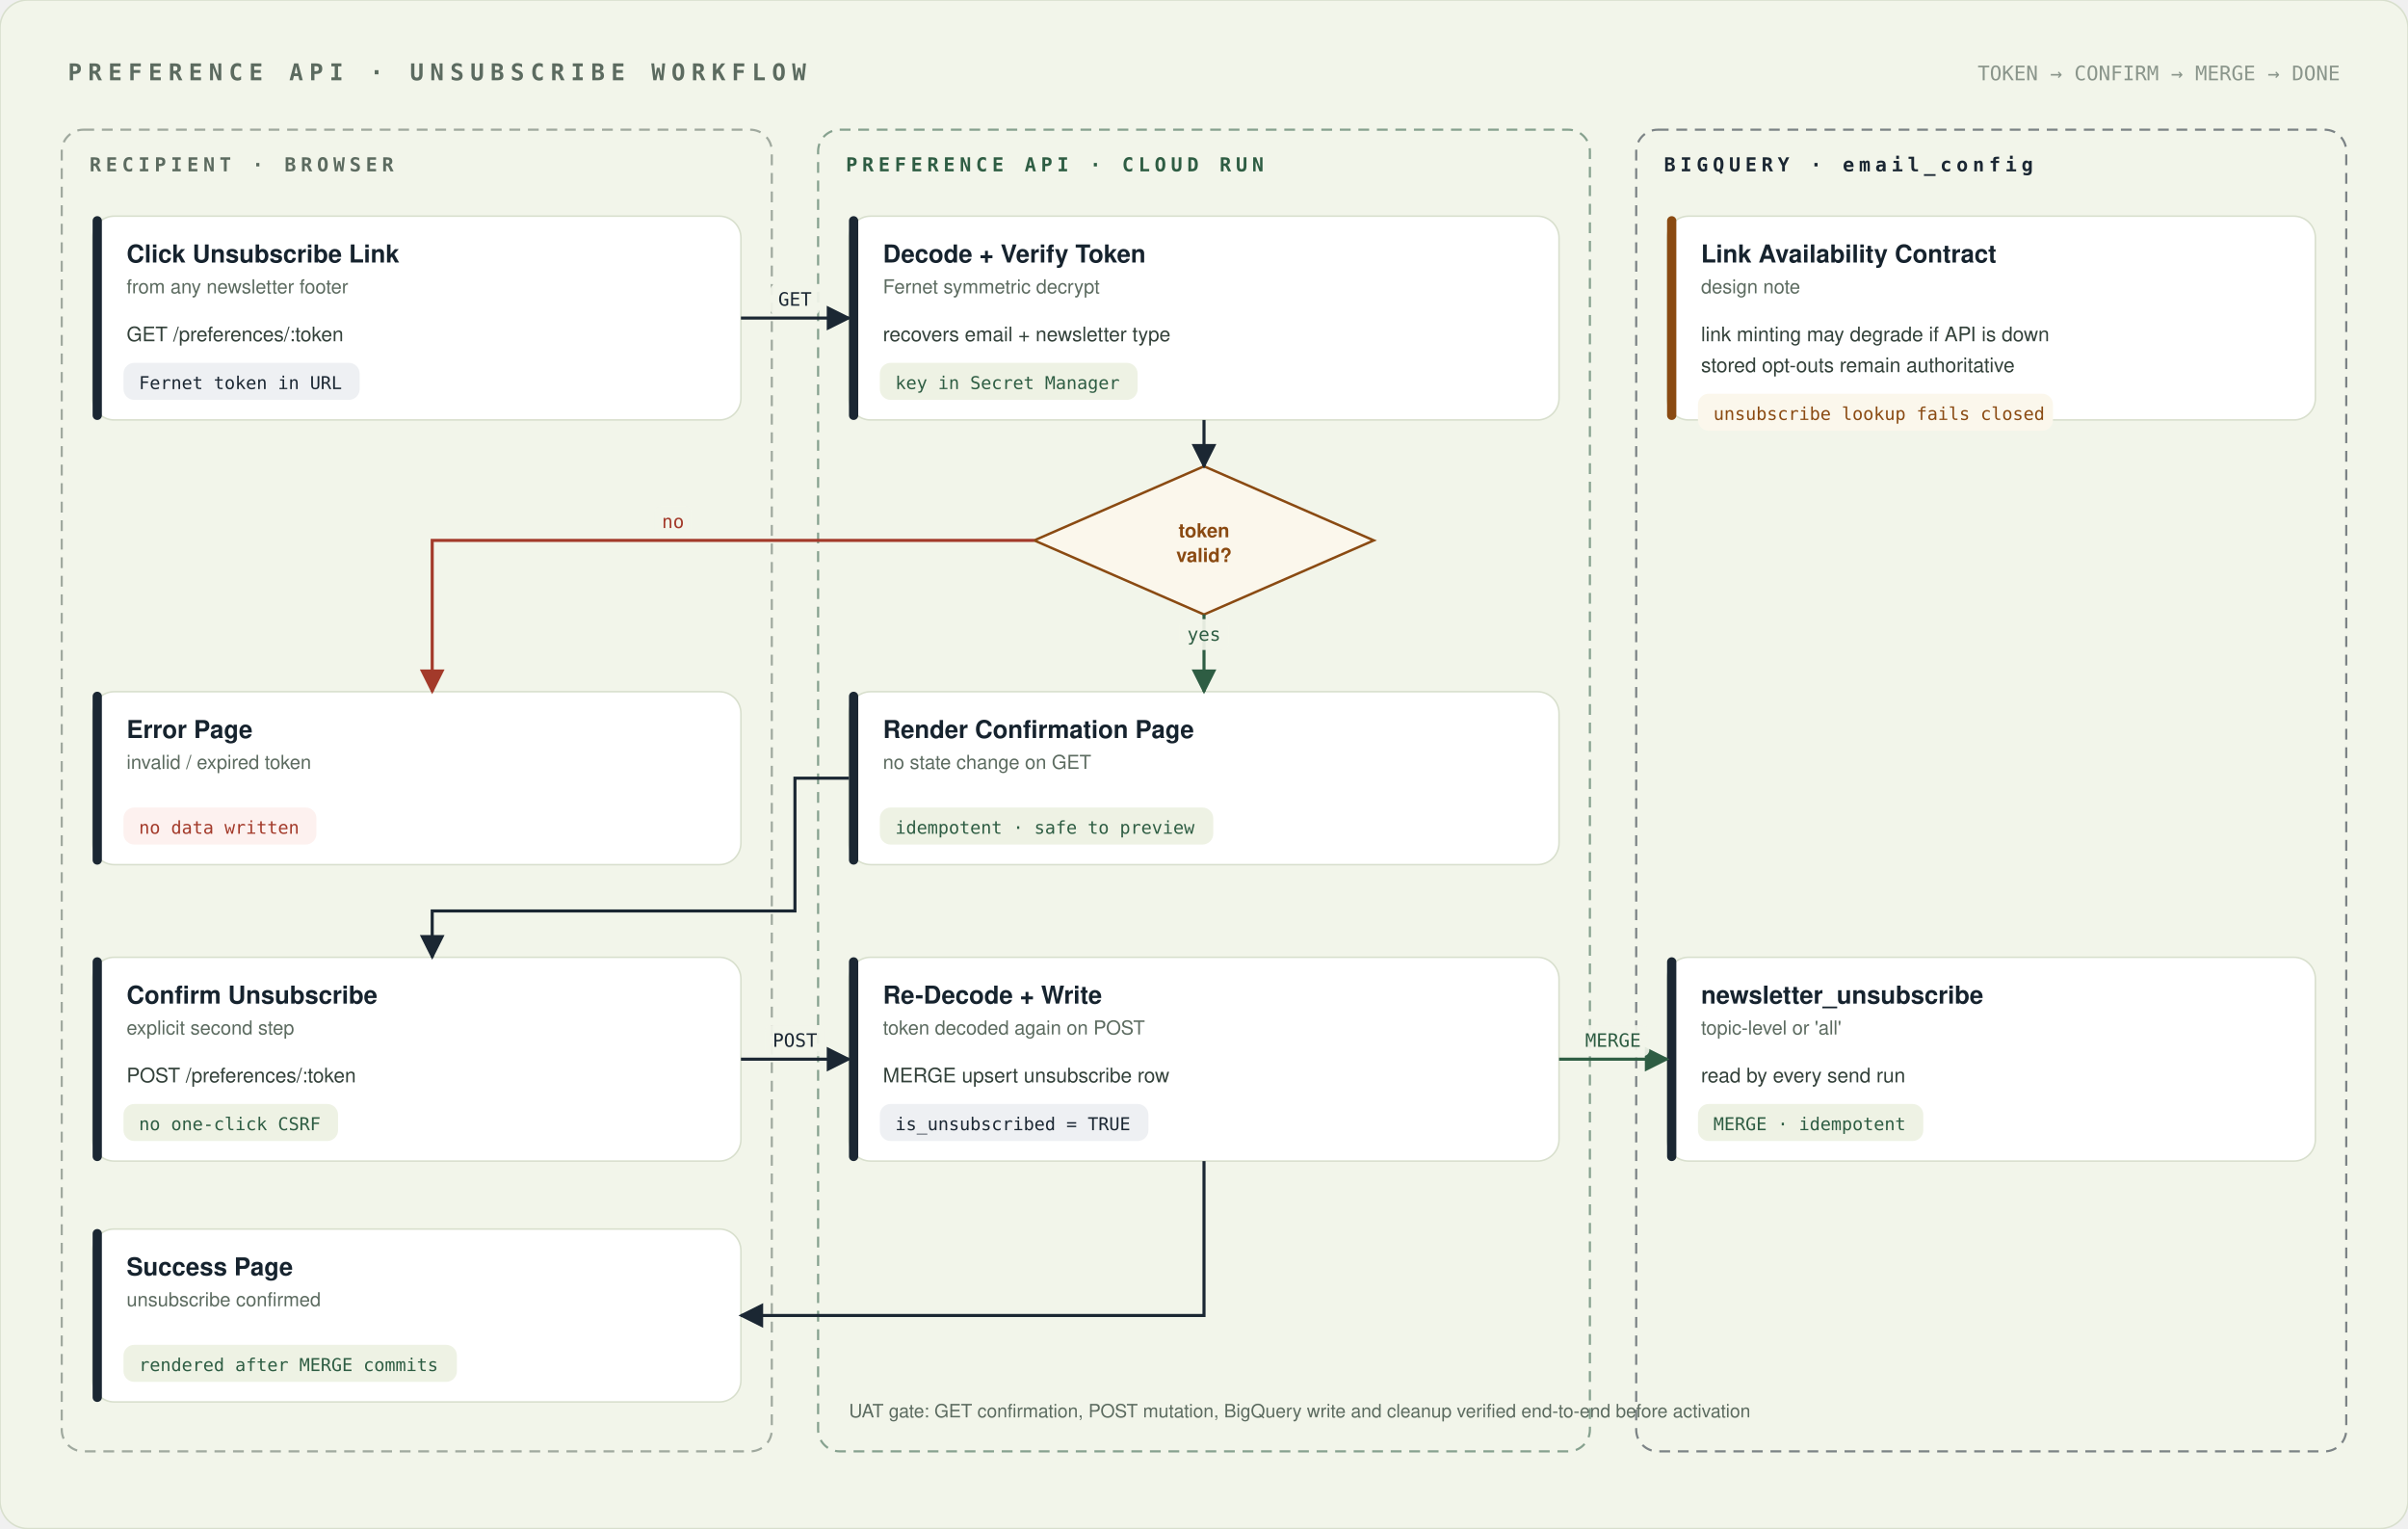
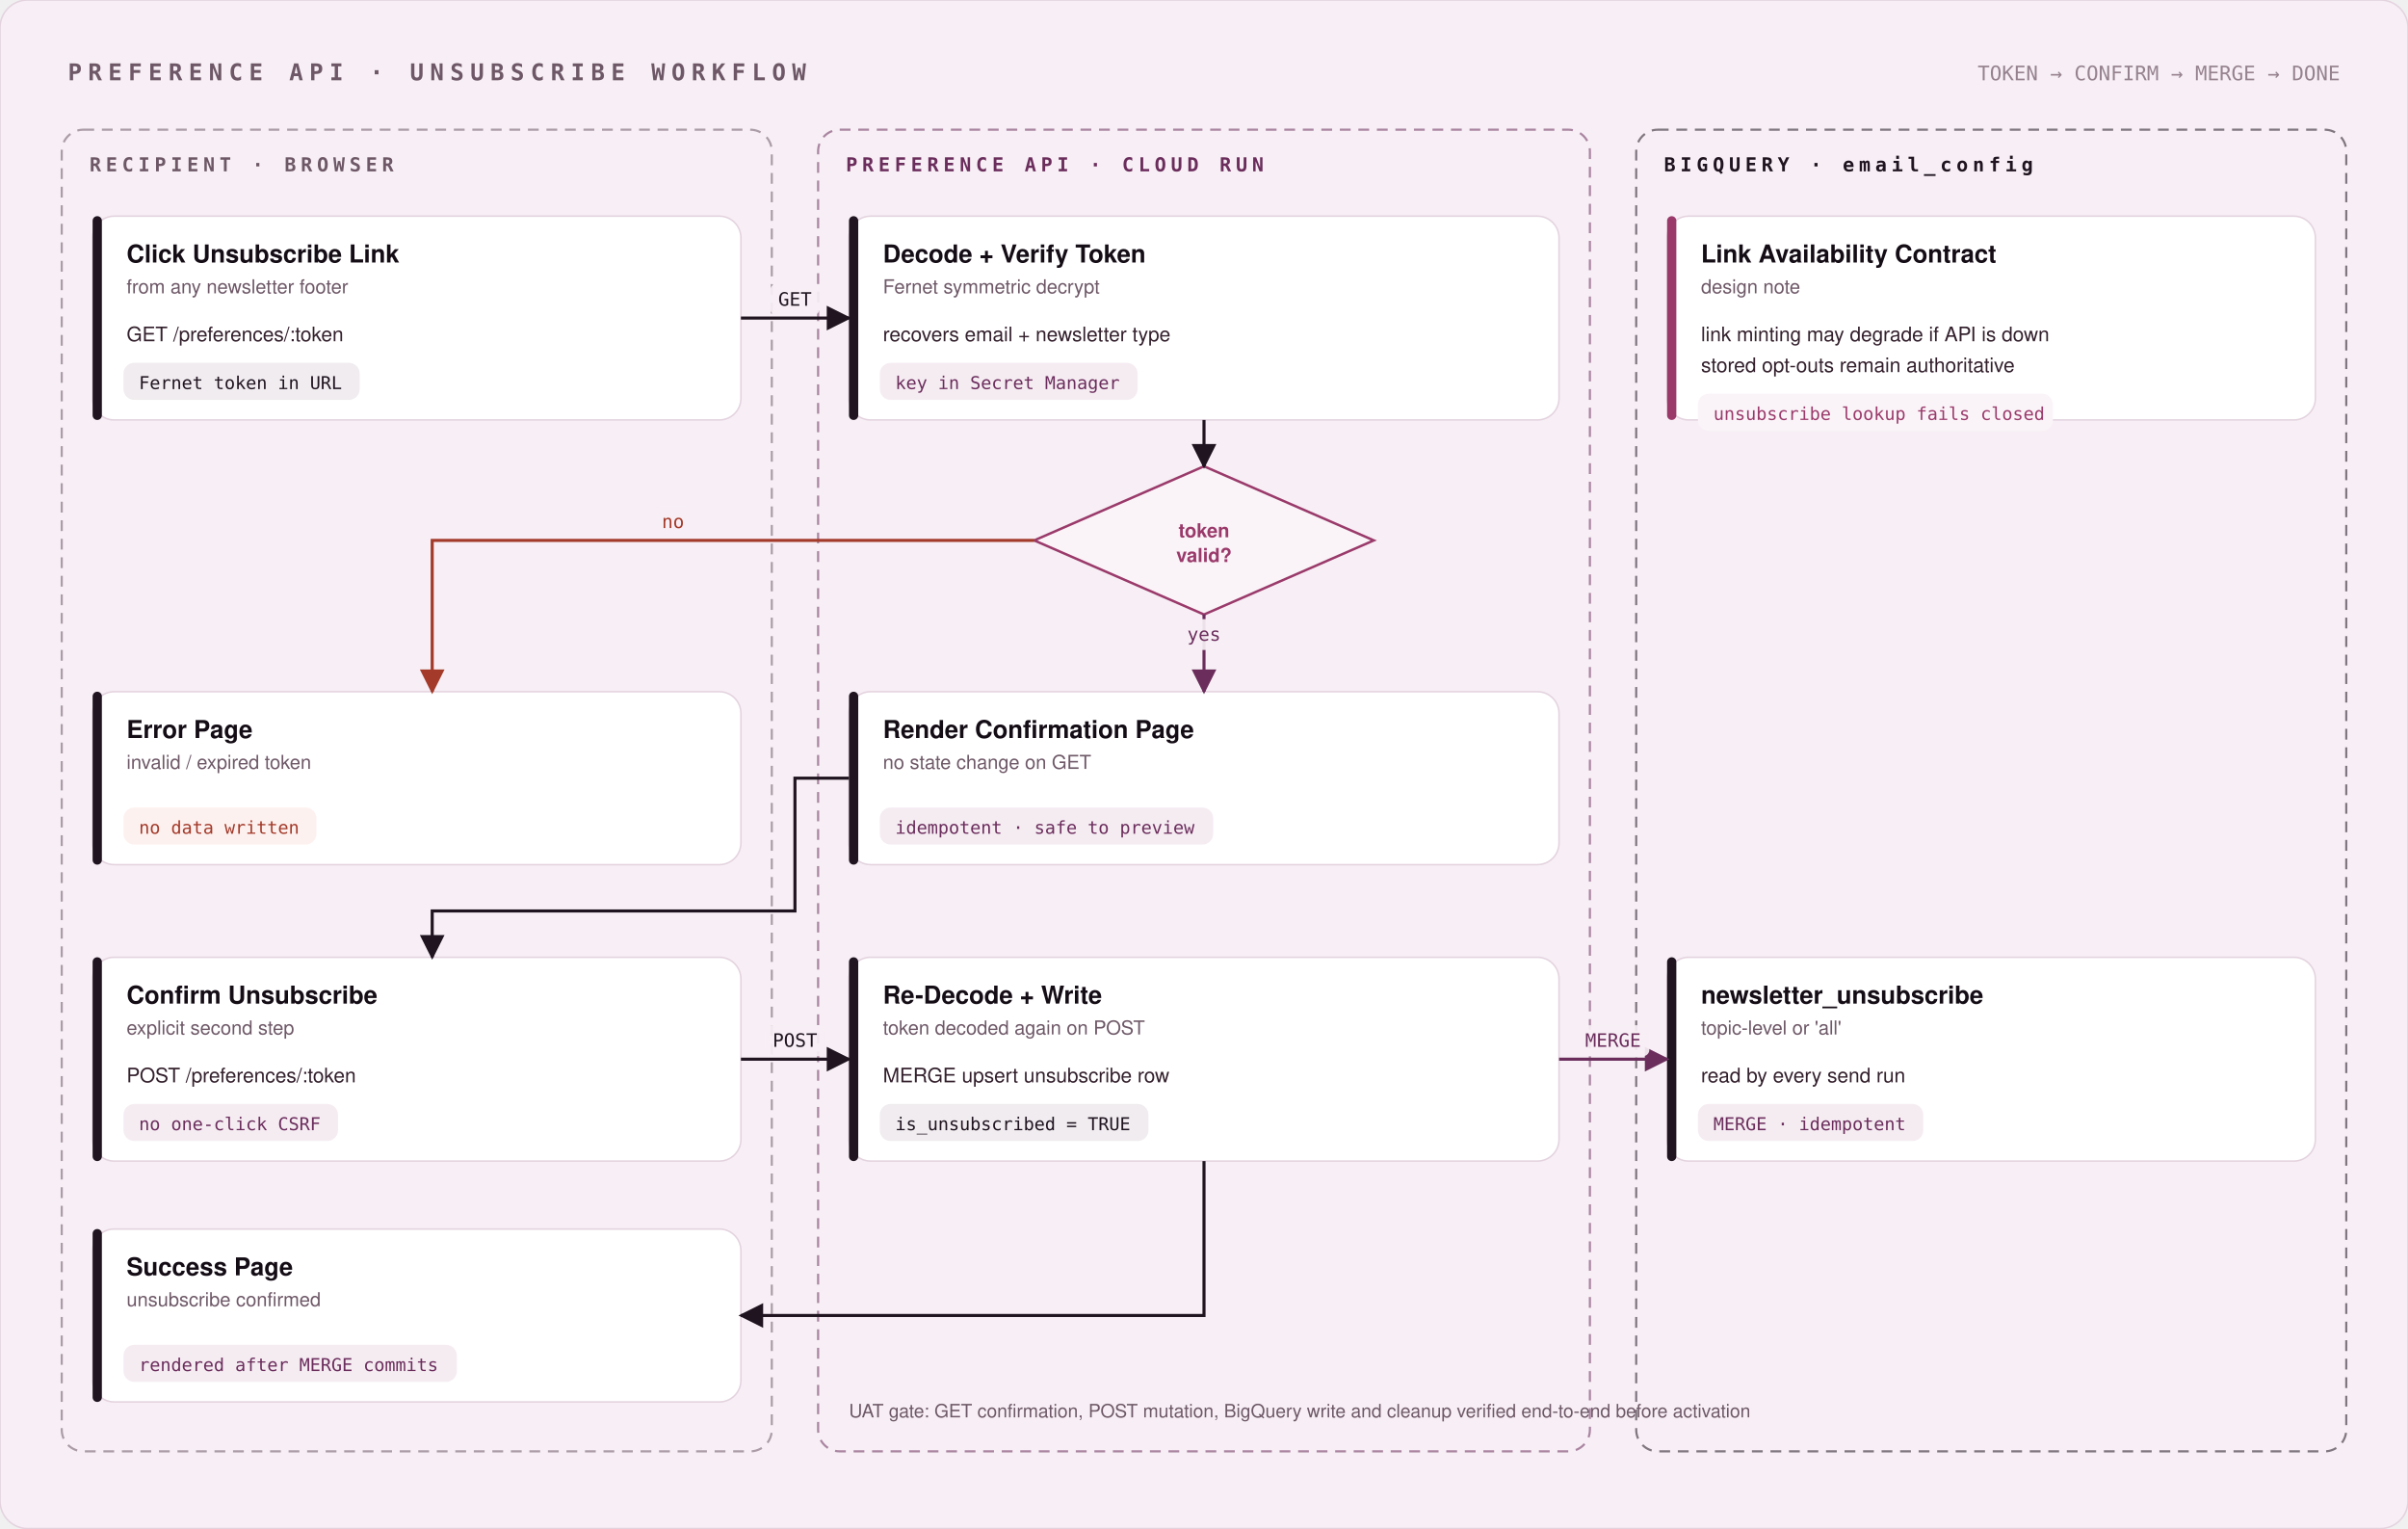
<svg xmlns="http://www.w3.org/2000/svg" viewBox="0 0 1560 990" font-family="IBM Plex Sans, -apple-system, Segoe UI, Helvetica, Arial, sans-serif">
  <defs>
    <marker id="arr" viewBox="0 0 10 10" refX="9" refY="5" markerWidth="8" markerHeight="8" orient="auto-start-reverse">
-       <path d="M0,0 L10,5 L0,10 z" fill="#1b2733" />
+       <path d="M0,0 L10,5 L0,10 z" fill="#1f1420" />
    </marker>
    <marker id="arrg" viewBox="0 0 10 10" refX="9" refY="5" markerWidth="8" markerHeight="8" orient="auto-start-reverse">
-       <path d="M0,0 L10,5 L0,10 z" fill="#2e5d43" />
+       <path d="M0,0 L10,5 L0,10 z" fill="#6b2d5c" />
    </marker>
    <marker id="arra" viewBox="0 0 10 10" refX="9" refY="5" markerWidth="8" markerHeight="8" orient="auto-start-reverse">
-       <path d="M0,0 L10,5 L0,10 z" fill="#8a4a12" />
+       <path d="M0,0 L10,5 L0,10 z" fill="#9a3a6b" />
    </marker>
    <marker id="arrr" viewBox="0 0 10 10" refX="9" refY="5" markerWidth="8" markerHeight="8" orient="auto-start-reverse">
      <path d="M0,0 L10,5 L0,10 z" fill="#a33a2a" />
    </marker>
  </defs>
-   <rect x="0" y="0" width="1560" height="990" rx="18" fill="#f2f5ea" stroke="#d8dfcd" />
-   <text x="44" y="52" font-size="15" letter-spacing="4" fill="#5c6b60" font-family="IBM Plex Mono, ui-monospace, Menlo, monospace" font-weight="600">PREFERENCE API · UNSUBSCRIBE WORKFLOW</text>
-   <text x="1516" y="52" text-anchor="end" font-size="13" fill="#8a958b" font-family="IBM Plex Mono, ui-monospace, Menlo, monospace">TOKEN → CONFIRM → MERGE → DONE</text>
-   <rect x="40" y="84" width="460" height="856" rx="14" fill="none" stroke="#5c6b60" stroke-width="1.4" opacity="0.55" stroke-dasharray="7 5" />
-   <text x="58" y="111" font-size="12.5" letter-spacing="3" fill="#5c6b60" font-family="IBM Plex Mono, ui-monospace, Menlo, monospace" font-weight="600">RECIPIENT · BROWSER</text>
-   <rect x="530" y="84" width="500" height="856" rx="14" fill="none" stroke="#2e5d43" stroke-width="1.4" opacity="0.55" stroke-dasharray="7 5" />
-   <text x="548" y="111" font-size="12.5" letter-spacing="3" fill="#2e5d43" font-family="IBM Plex Mono, ui-monospace, Menlo, monospace" font-weight="600">PREFERENCE API · CLOUD RUN</text>
-   <rect x="1060" y="84" width="460" height="856" rx="14" fill="none" stroke="#1b2733" stroke-width="1.4" opacity="0.55" stroke-dasharray="7 5" />
-   <text x="1078" y="111" font-size="12.5" letter-spacing="3" fill="#1b2733" font-family="IBM Plex Mono, ui-monospace, Menlo, monospace" font-weight="600">BIGQUERY · email_config</text>
-   <rect x="60" y="140" width="420" height="132" rx="14" fill="#ffffff" stroke="#d8dfcd" />
-   <rect x="60" y="140" width="6" height="132" rx="3" fill="#1b2733" />
-   <text x="82" y="170" font-size="16" font-weight="700" fill="#16232e">Click Unsubscribe Link</text>
-   <text x="82" y="190" font-size="12.5" fill="#5c6b60">from any newsletter footer</text>
-   <text x="82" y="221" font-size="13" fill="#33413a">GET /preferences/:token</text>
-   <rect x="80" y="235" width="153" height="24" rx="7" fill="#eef0f3" />
-   <text x="90" y="252" font-size="11.5" fill="#1b2733" font-family="IBM Plex Mono, ui-monospace, Menlo, monospace">Fernet token in URL</text>
-   <rect x="550" y="140" width="460" height="132" rx="14" fill="#ffffff" stroke="#d8dfcd" />
-   <rect x="550" y="140" width="6" height="132" rx="3" fill="#1b2733" />
-   <text x="572" y="170" font-size="16" font-weight="700" fill="#16232e">Decode + Verify Token</text>
-   <text x="572" y="190" font-size="12.5" fill="#5c6b60">Fernet symmetric decrypt</text>
-   <text x="572" y="221" font-size="13" fill="#33413a">recovers email + newsletter type</text>
-   <rect x="570" y="235" width="167" height="24" rx="7" fill="#eef2e4" />
-   <text x="580" y="252" font-size="11.5" fill="#2e5d43" font-family="IBM Plex Mono, ui-monospace, Menlo, monospace">key in Secret Manager</text>
-   <polyline points="480,206 550,206" fill="none" stroke="#1b2733" stroke-width="2" marker-end="url(#arr)" />
-   <rect x="499.0" y="184.0" width="32" height="20" rx="4" fill="#f2f5ea" opacity="0.92" />
-   <text x="515.0" y="198.0" text-anchor="middle" font-size="12" fill="#1b2733" font-family="IBM Plex Mono, ui-monospace, Menlo, monospace">GET</text>
-   <polygon points="780,302 890,350 780,398 670,350" fill="#fbf7ec" stroke="#8a4a12" stroke-width="1.6" />
-   <text x="780" y="348" text-anchor="middle" font-size="12.5" font-weight="600" fill="#8a4a12">token</text>
-   <text x="780" y="364" text-anchor="middle" font-size="12.5" font-weight="600" fill="#8a4a12">valid?</text>
-   <polyline points="780,272 780,302" fill="none" stroke="#1b2733" stroke-width="2" marker-end="url(#arr)" />
-   <rect x="550" y="448" width="460" height="112" rx="14" fill="#ffffff" stroke="#d8dfcd" />
-   <rect x="550" y="448" width="6" height="112" rx="3" fill="#1b2733" />
-   <text x="572" y="478" font-size="16" font-weight="700" fill="#16232e">Render Confirmation Page</text>
-   <text x="572" y="498" font-size="12.5" fill="#5c6b60">no state change on GET</text>
-   <rect x="570" y="523" width="216" height="24" rx="7" fill="#eef2e4" />
-   <text x="580" y="540" font-size="11.5" fill="#2e5d43" font-family="IBM Plex Mono, ui-monospace, Menlo, monospace">idempotent · safe to preview</text>
-   <polyline points="780,398 780,448" fill="none" stroke="#2e5d43" stroke-width="2" marker-end="url(#arrg)" />
-   <rect x="764.0" y="401.0" width="32" height="20" rx="4" fill="#f2f5ea" opacity="0.92" />
-   <text x="780.0" y="415.0" text-anchor="middle" font-size="12" fill="#2e5d43" font-family="IBM Plex Mono, ui-monospace, Menlo, monospace">yes</text>
-   <rect x="60" y="448" width="420" height="112" rx="14" fill="#ffffff" stroke="#d8dfcd" />
-   <rect x="60" y="448" width="6" height="112" rx="3" fill="#1b2733" />
-   <text x="82" y="478" font-size="16" font-weight="700" fill="#16232e">Error Page</text>
-   <text x="82" y="498" font-size="12.5" fill="#5c6b60">invalid / expired token</text>
+   <rect x="0" y="0" width="1560" height="990" rx="18" fill="#f7eff5" stroke="#e4d3df" />
+   <text x="44" y="52" font-size="15" letter-spacing="4" fill="#6e5867" font-family="IBM Plex Mono, ui-monospace, Menlo, monospace" font-weight="600">PREFERENCE API · UNSUBSCRIBE WORKFLOW</text>
+   <text x="1516" y="52" text-anchor="end" font-size="13" fill="#96828f" font-family="IBM Plex Mono, ui-monospace, Menlo, monospace">TOKEN → CONFIRM → MERGE → DONE</text>
+   <rect x="40" y="84" width="460" height="856" rx="14" fill="none" stroke="#6e5867" stroke-width="1.4" opacity="0.55" stroke-dasharray="7 5" />
+   <text x="58" y="111" font-size="12.5" letter-spacing="3" fill="#6e5867" font-family="IBM Plex Mono, ui-monospace, Menlo, monospace" font-weight="600">RECIPIENT · BROWSER</text>
+   <rect x="530" y="84" width="500" height="856" rx="14" fill="none" stroke="#6b2d5c" stroke-width="1.4" opacity="0.55" stroke-dasharray="7 5" />
+   <text x="548" y="111" font-size="12.5" letter-spacing="3" fill="#6b2d5c" font-family="IBM Plex Mono, ui-monospace, Menlo, monospace" font-weight="600">PREFERENCE API · CLOUD RUN</text>
+   <rect x="1060" y="84" width="460" height="856" rx="14" fill="none" stroke="#1f1420" stroke-width="1.4" opacity="0.55" stroke-dasharray="7 5" />
+   <text x="1078" y="111" font-size="12.5" letter-spacing="3" fill="#1f1420" font-family="IBM Plex Mono, ui-monospace, Menlo, monospace" font-weight="600">BIGQUERY · email_config</text>
+   <rect x="60" y="140" width="420" height="132" rx="14" fill="#ffffff" stroke="#e4d3df" />
+   <rect x="60" y="140" width="6" height="132" rx="3" fill="#1f1420" />
+   <text x="82" y="170" font-size="16" font-weight="700" fill="#150d16">Click Unsubscribe Link</text>
+   <text x="82" y="190" font-size="12.5" fill="#6e5867">from any newsletter footer</text>
+   <text x="82" y="221" font-size="13" fill="#33202c">GET /preferences/:token</text>
+   <rect x="80" y="235" width="153" height="24" rx="7" fill="#f0ecef" />
+   <text x="90" y="252" font-size="11.5" fill="#1f1420" font-family="IBM Plex Mono, ui-monospace, Menlo, monospace">Fernet token in URL</text>
+   <rect x="550" y="140" width="460" height="132" rx="14" fill="#ffffff" stroke="#e4d3df" />
+   <rect x="550" y="140" width="6" height="132" rx="3" fill="#1f1420" />
+   <text x="572" y="170" font-size="16" font-weight="700" fill="#150d16">Decode + Verify Token</text>
+   <text x="572" y="190" font-size="12.5" fill="#6e5867">Fernet symmetric decrypt</text>
+   <text x="572" y="221" font-size="13" fill="#33202c">recovers email + newsletter type</text>
+   <rect x="570" y="235" width="167" height="24" rx="7" fill="#f5ecf2" />
+   <text x="580" y="252" font-size="11.5" fill="#6b2d5c" font-family="IBM Plex Mono, ui-monospace, Menlo, monospace">key in Secret Manager</text>
+   <polyline points="480,206 550,206" fill="none" stroke="#1f1420" stroke-width="2" marker-end="url(#arr)" />
+   <rect x="499.0" y="184.0" width="32" height="20" rx="4" fill="#f7eff5" opacity="0.92" />
+   <text x="515.0" y="198.0" text-anchor="middle" font-size="12" fill="#1f1420" font-family="IBM Plex Mono, ui-monospace, Menlo, monospace">GET</text>
+   <polygon points="780,302 890,350 780,398 670,350" fill="#faf4f8" stroke="#9a3a6b" stroke-width="1.6" />
+   <text x="780" y="348" text-anchor="middle" font-size="12.5" font-weight="600" fill="#9a3a6b">token</text>
+   <text x="780" y="364" text-anchor="middle" font-size="12.5" font-weight="600" fill="#9a3a6b">valid?</text>
+   <polyline points="780,272 780,302" fill="none" stroke="#1f1420" stroke-width="2" marker-end="url(#arr)" />
+   <rect x="550" y="448" width="460" height="112" rx="14" fill="#ffffff" stroke="#e4d3df" />
+   <rect x="550" y="448" width="6" height="112" rx="3" fill="#1f1420" />
+   <text x="572" y="478" font-size="16" font-weight="700" fill="#150d16">Render Confirmation Page</text>
+   <text x="572" y="498" font-size="12.5" fill="#6e5867">no state change on GET</text>
+   <rect x="570" y="523" width="216" height="24" rx="7" fill="#f5ecf2" />
+   <text x="580" y="540" font-size="11.5" fill="#6b2d5c" font-family="IBM Plex Mono, ui-monospace, Menlo, monospace">idempotent · safe to preview</text>
+   <polyline points="780,398 780,448" fill="none" stroke="#6b2d5c" stroke-width="2" marker-end="url(#arrg)" />
+   <rect x="764.0" y="401.0" width="32" height="20" rx="4" fill="#f7eff5" opacity="0.92" />
+   <text x="780.0" y="415.0" text-anchor="middle" font-size="12" fill="#6b2d5c" font-family="IBM Plex Mono, ui-monospace, Menlo, monospace">yes</text>
+   <rect x="60" y="448" width="420" height="112" rx="14" fill="#ffffff" stroke="#e4d3df" />
+   <rect x="60" y="448" width="6" height="112" rx="3" fill="#1f1420" />
+   <text x="82" y="478" font-size="16" font-weight="700" fill="#150d16">Error Page</text>
+   <text x="82" y="498" font-size="12.5" fill="#6e5867">invalid / expired token</text>
  <rect x="80" y="523" width="125" height="24" rx="7" fill="#fdf1ef" />
  <text x="90" y="540" font-size="11.5" fill="#a33a2a" font-family="IBM Plex Mono, ui-monospace, Menlo, monospace">no data written</text>
  <polyline points="670,350 280,350 280,448" fill="none" stroke="#a33a2a" stroke-width="2" marker-end="url(#arrr)" />
-   <rect x="424.0" y="328.0" width="24" height="20" rx="4" fill="#f2f5ea" opacity="0.92" />
+   <rect x="424.0" y="328.0" width="24" height="20" rx="4" fill="#f7eff5" opacity="0.92" />
  <text x="436.0" y="342.0" text-anchor="middle" font-size="12" fill="#a33a2a" font-family="IBM Plex Mono, ui-monospace, Menlo, monospace">no</text>
-   <rect x="60" y="620" width="420" height="132" rx="14" fill="#ffffff" stroke="#d8dfcd" />
-   <rect x="60" y="620" width="6" height="132" rx="3" fill="#1b2733" />
-   <text x="82" y="650" font-size="16" font-weight="700" fill="#16232e">Confirm Unsubscribe</text>
-   <text x="82" y="670" font-size="12.5" fill="#5c6b60">explicit second step</text>
-   <text x="82" y="701" font-size="13" fill="#33413a">POST /preferences/:token</text>
-   <rect x="80" y="715" width="139" height="24" rx="7" fill="#eef2e4" />
-   <text x="90" y="732" font-size="11.5" fill="#2e5d43" font-family="IBM Plex Mono, ui-monospace, Menlo, monospace">no one-click CSRF</text>
-   <polyline points="550,504 515,504 515,590 280,590 280,620" fill="none" stroke="#1b2733" stroke-width="2" marker-end="url(#arr)" />
-   <rect x="550" y="620" width="460" height="132" rx="14" fill="#ffffff" stroke="#d8dfcd" />
-   <rect x="550" y="620" width="6" height="132" rx="3" fill="#1b2733" />
-   <text x="572" y="650" font-size="16" font-weight="700" fill="#16232e">Re-Decode + Write</text>
-   <text x="572" y="670" font-size="12.5" fill="#5c6b60">token decoded again on POST</text>
-   <text x="572" y="701" font-size="13" fill="#33413a">MERGE upsert unsubscribe row</text>
-   <rect x="570" y="715" width="174" height="24" rx="7" fill="#eef0f3" />
-   <text x="580" y="732" font-size="11.5" fill="#1b2733" font-family="IBM Plex Mono, ui-monospace, Menlo, monospace">is_unsubscribed = TRUE</text>
-   <polyline points="480,686 550,686" fill="none" stroke="#1b2733" stroke-width="2" marker-end="url(#arr)" />
-   <rect x="495.5" y="664.0" width="39" height="20" rx="4" fill="#f2f5ea" opacity="0.92" />
-   <text x="515.0" y="678.0" text-anchor="middle" font-size="12" fill="#1b2733" font-family="IBM Plex Mono, ui-monospace, Menlo, monospace">POST</text>
-   <rect x="1080" y="620" width="420" height="132" rx="14" fill="#ffffff" stroke="#d8dfcd" />
-   <rect x="1080" y="620" width="6" height="132" rx="3" fill="#1b2733" />
-   <text x="1102" y="650" font-size="16" font-weight="700" fill="#16232e">newsletter_unsubscribe</text>
-   <text x="1102" y="670" font-size="12.5" fill="#5c6b60">topic-level or 'all'</text>
-   <text x="1102" y="701" font-size="13" fill="#33413a">read by every send run</text>
-   <rect x="1100" y="715" width="146" height="24" rx="7" fill="#eef2e4" />
-   <text x="1110" y="732" font-size="11.5" fill="#2e5d43" font-family="IBM Plex Mono, ui-monospace, Menlo, monospace">MERGE · idempotent</text>
-   <polyline points="1010,686 1080,686" fill="none" stroke="#2e5d43" stroke-width="2" marker-end="url(#arrg)" />
-   <rect x="1021.5" y="664.0" width="47" height="20" rx="4" fill="#f2f5ea" opacity="0.92" />
-   <text x="1045.0" y="678.0" text-anchor="middle" font-size="12" fill="#2e5d43" font-family="IBM Plex Mono, ui-monospace, Menlo, monospace">MERGE</text>
-   <rect x="1080" y="140" width="420" height="132" rx="14" fill="#ffffff" stroke="#d8dfcd" />
-   <rect x="1080" y="140" width="6" height="132" rx="3" fill="#8a4a12" />
-   <text x="1102" y="170" font-size="16" font-weight="700" fill="#16232e">Link Availability Contract</text>
-   <text x="1102" y="190" font-size="12.5" fill="#5c6b60">design note</text>
-   <text x="1102" y="221" font-size="13" fill="#33413a">link minting may degrade if API is down</text>
-   <text x="1102" y="241" font-size="13" fill="#33413a">stored opt-outs remain authoritative</text>
-   <rect x="1100" y="255" width="230" height="24" rx="7" fill="#fbf7ec" />
-   <text x="1110" y="272" font-size="11.5" fill="#8a4a12" font-family="IBM Plex Mono, ui-monospace, Menlo, monospace">unsubscribe lookup fails closed</text>
-   <rect x="60" y="796" width="420" height="112" rx="14" fill="#ffffff" stroke="#d8dfcd" />
-   <rect x="60" y="796" width="6" height="112" rx="3" fill="#1b2733" />
-   <text x="82" y="826" font-size="16" font-weight="700" fill="#16232e">Success Page</text>
-   <text x="82" y="846" font-size="12.5" fill="#5c6b60">unsubscribe confirmed</text>
-   <rect x="80" y="871" width="216" height="24" rx="7" fill="#eef2e4" />
-   <text x="90" y="888" font-size="11.5" fill="#2e5d43" font-family="IBM Plex Mono, ui-monospace, Menlo, monospace">rendered after MERGE commits</text>
-   <polyline points="780,752 780,852 480,852" fill="none" stroke="#1b2733" stroke-width="2" marker-end="url(#arr)" />
-   <text x="550" y="918" font-size="12" fill="#5c6b60">UAT gate: GET confirmation, POST mutation, BigQuery write and cleanup verified end-to-end before activation</text>
+   <rect x="60" y="620" width="420" height="132" rx="14" fill="#ffffff" stroke="#e4d3df" />
+   <rect x="60" y="620" width="6" height="132" rx="3" fill="#1f1420" />
+   <text x="82" y="650" font-size="16" font-weight="700" fill="#150d16">Confirm Unsubscribe</text>
+   <text x="82" y="670" font-size="12.5" fill="#6e5867">explicit second step</text>
+   <text x="82" y="701" font-size="13" fill="#33202c">POST /preferences/:token</text>
+   <rect x="80" y="715" width="139" height="24" rx="7" fill="#f5ecf2" />
+   <text x="90" y="732" font-size="11.5" fill="#6b2d5c" font-family="IBM Plex Mono, ui-monospace, Menlo, monospace">no one-click CSRF</text>
+   <polyline points="550,504 515,504 515,590 280,590 280,620" fill="none" stroke="#1f1420" stroke-width="2" marker-end="url(#arr)" />
+   <rect x="550" y="620" width="460" height="132" rx="14" fill="#ffffff" stroke="#e4d3df" />
+   <rect x="550" y="620" width="6" height="132" rx="3" fill="#1f1420" />
+   <text x="572" y="650" font-size="16" font-weight="700" fill="#150d16">Re-Decode + Write</text>
+   <text x="572" y="670" font-size="12.5" fill="#6e5867">token decoded again on POST</text>
+   <text x="572" y="701" font-size="13" fill="#33202c">MERGE upsert unsubscribe row</text>
+   <rect x="570" y="715" width="174" height="24" rx="7" fill="#f0ecef" />
+   <text x="580" y="732" font-size="11.5" fill="#1f1420" font-family="IBM Plex Mono, ui-monospace, Menlo, monospace">is_unsubscribed = TRUE</text>
+   <polyline points="480,686 550,686" fill="none" stroke="#1f1420" stroke-width="2" marker-end="url(#arr)" />
+   <rect x="495.5" y="664.0" width="39" height="20" rx="4" fill="#f7eff5" opacity="0.92" />
+   <text x="515.0" y="678.0" text-anchor="middle" font-size="12" fill="#1f1420" font-family="IBM Plex Mono, ui-monospace, Menlo, monospace">POST</text>
+   <rect x="1080" y="620" width="420" height="132" rx="14" fill="#ffffff" stroke="#e4d3df" />
+   <rect x="1080" y="620" width="6" height="132" rx="3" fill="#1f1420" />
+   <text x="1102" y="650" font-size="16" font-weight="700" fill="#150d16">newsletter_unsubscribe</text>
+   <text x="1102" y="670" font-size="12.5" fill="#6e5867">topic-level or 'all'</text>
+   <text x="1102" y="701" font-size="13" fill="#33202c">read by every send run</text>
+   <rect x="1100" y="715" width="146" height="24" rx="7" fill="#f5ecf2" />
+   <text x="1110" y="732" font-size="11.5" fill="#6b2d5c" font-family="IBM Plex Mono, ui-monospace, Menlo, monospace">MERGE · idempotent</text>
+   <polyline points="1010,686 1080,686" fill="none" stroke="#6b2d5c" stroke-width="2" marker-end="url(#arrg)" />
+   <rect x="1021.5" y="664.0" width="47" height="20" rx="4" fill="#f7eff5" opacity="0.92" />
+   <text x="1045.0" y="678.0" text-anchor="middle" font-size="12" fill="#6b2d5c" font-family="IBM Plex Mono, ui-monospace, Menlo, monospace">MERGE</text>
+   <rect x="1080" y="140" width="420" height="132" rx="14" fill="#ffffff" stroke="#e4d3df" />
+   <rect x="1080" y="140" width="6" height="132" rx="3" fill="#9a3a6b" />
+   <text x="1102" y="170" font-size="16" font-weight="700" fill="#150d16">Link Availability Contract</text>
+   <text x="1102" y="190" font-size="12.5" fill="#6e5867">design note</text>
+   <text x="1102" y="221" font-size="13" fill="#33202c">link minting may degrade if API is down</text>
+   <text x="1102" y="241" font-size="13" fill="#33202c">stored opt-outs remain authoritative</text>
+   <rect x="1100" y="255" width="230" height="24" rx="7" fill="#faf4f8" />
+   <text x="1110" y="272" font-size="11.5" fill="#9a3a6b" font-family="IBM Plex Mono, ui-monospace, Menlo, monospace">unsubscribe lookup fails closed</text>
+   <rect x="60" y="796" width="420" height="112" rx="14" fill="#ffffff" stroke="#e4d3df" />
+   <rect x="60" y="796" width="6" height="112" rx="3" fill="#1f1420" />
+   <text x="82" y="826" font-size="16" font-weight="700" fill="#150d16">Success Page</text>
+   <text x="82" y="846" font-size="12.5" fill="#6e5867">unsubscribe confirmed</text>
+   <rect x="80" y="871" width="216" height="24" rx="7" fill="#f5ecf2" />
+   <text x="90" y="888" font-size="11.5" fill="#6b2d5c" font-family="IBM Plex Mono, ui-monospace, Menlo, monospace">rendered after MERGE commits</text>
+   <polyline points="780,752 780,852 480,852" fill="none" stroke="#1f1420" stroke-width="2" marker-end="url(#arr)" />
+   <text x="550" y="918" font-size="12" fill="#6e5867">UAT gate: GET confirmation, POST mutation, BigQuery write and cleanup verified end-to-end before activation</text>
</svg>
